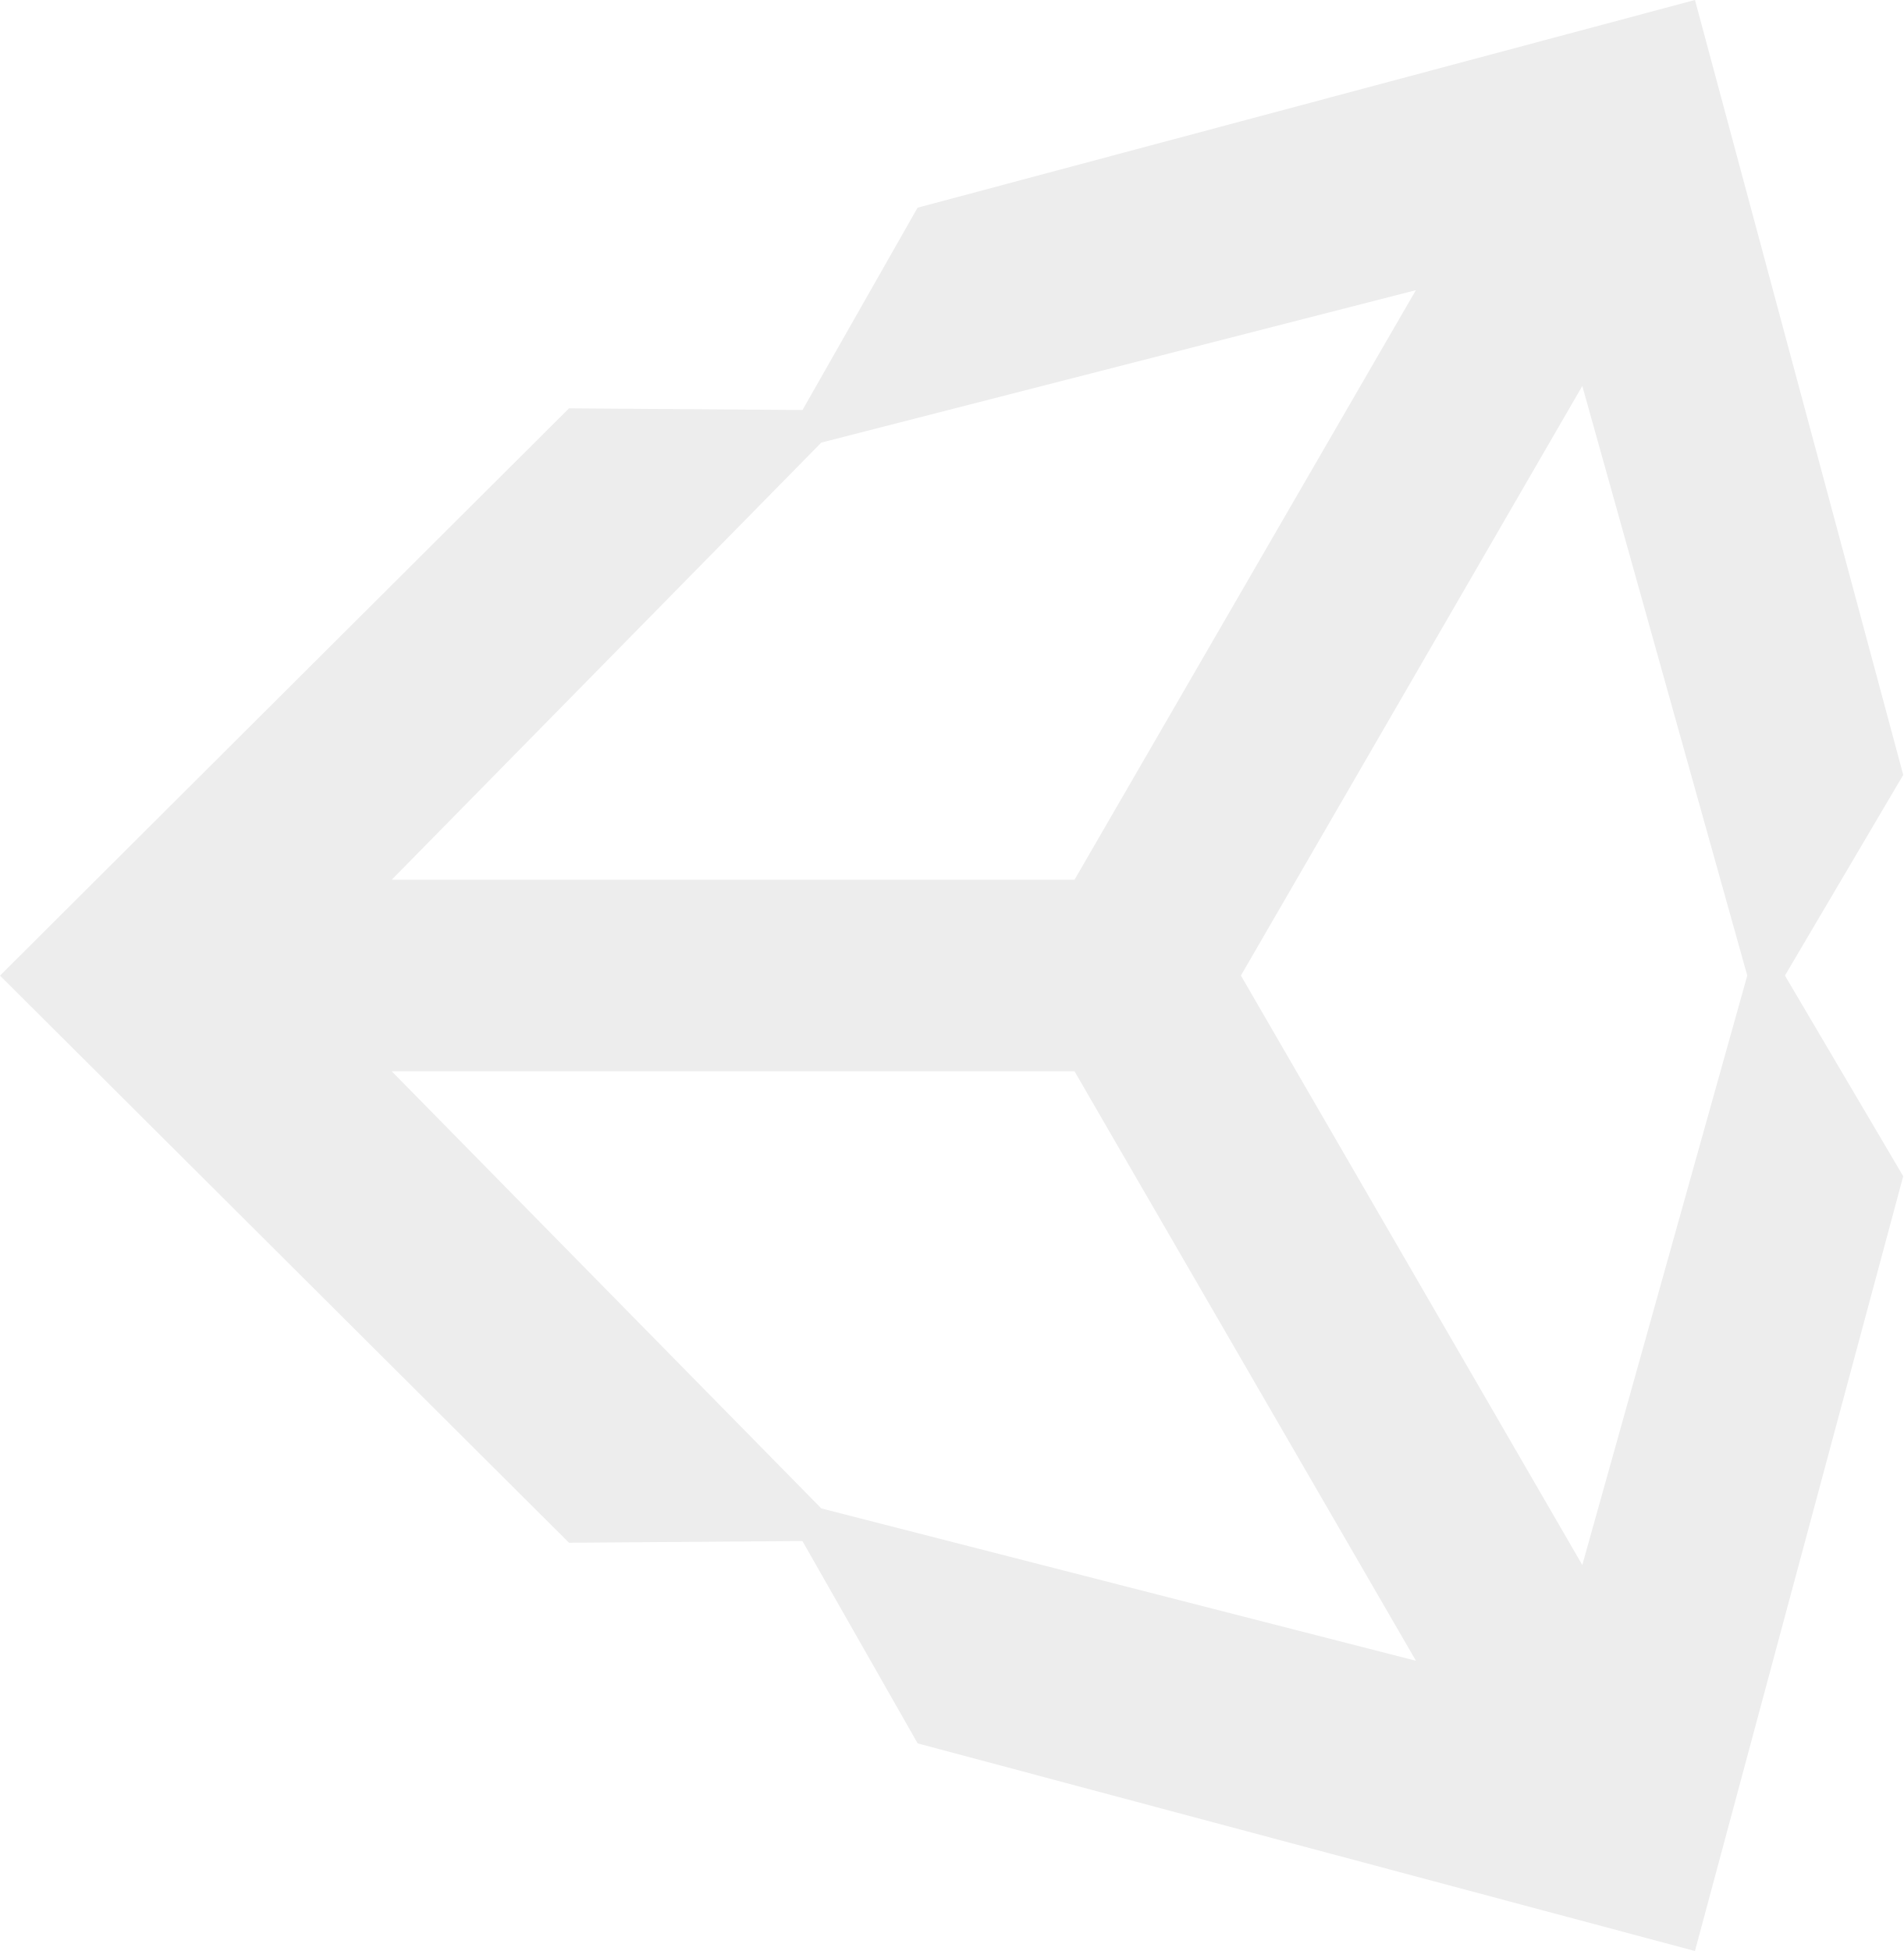
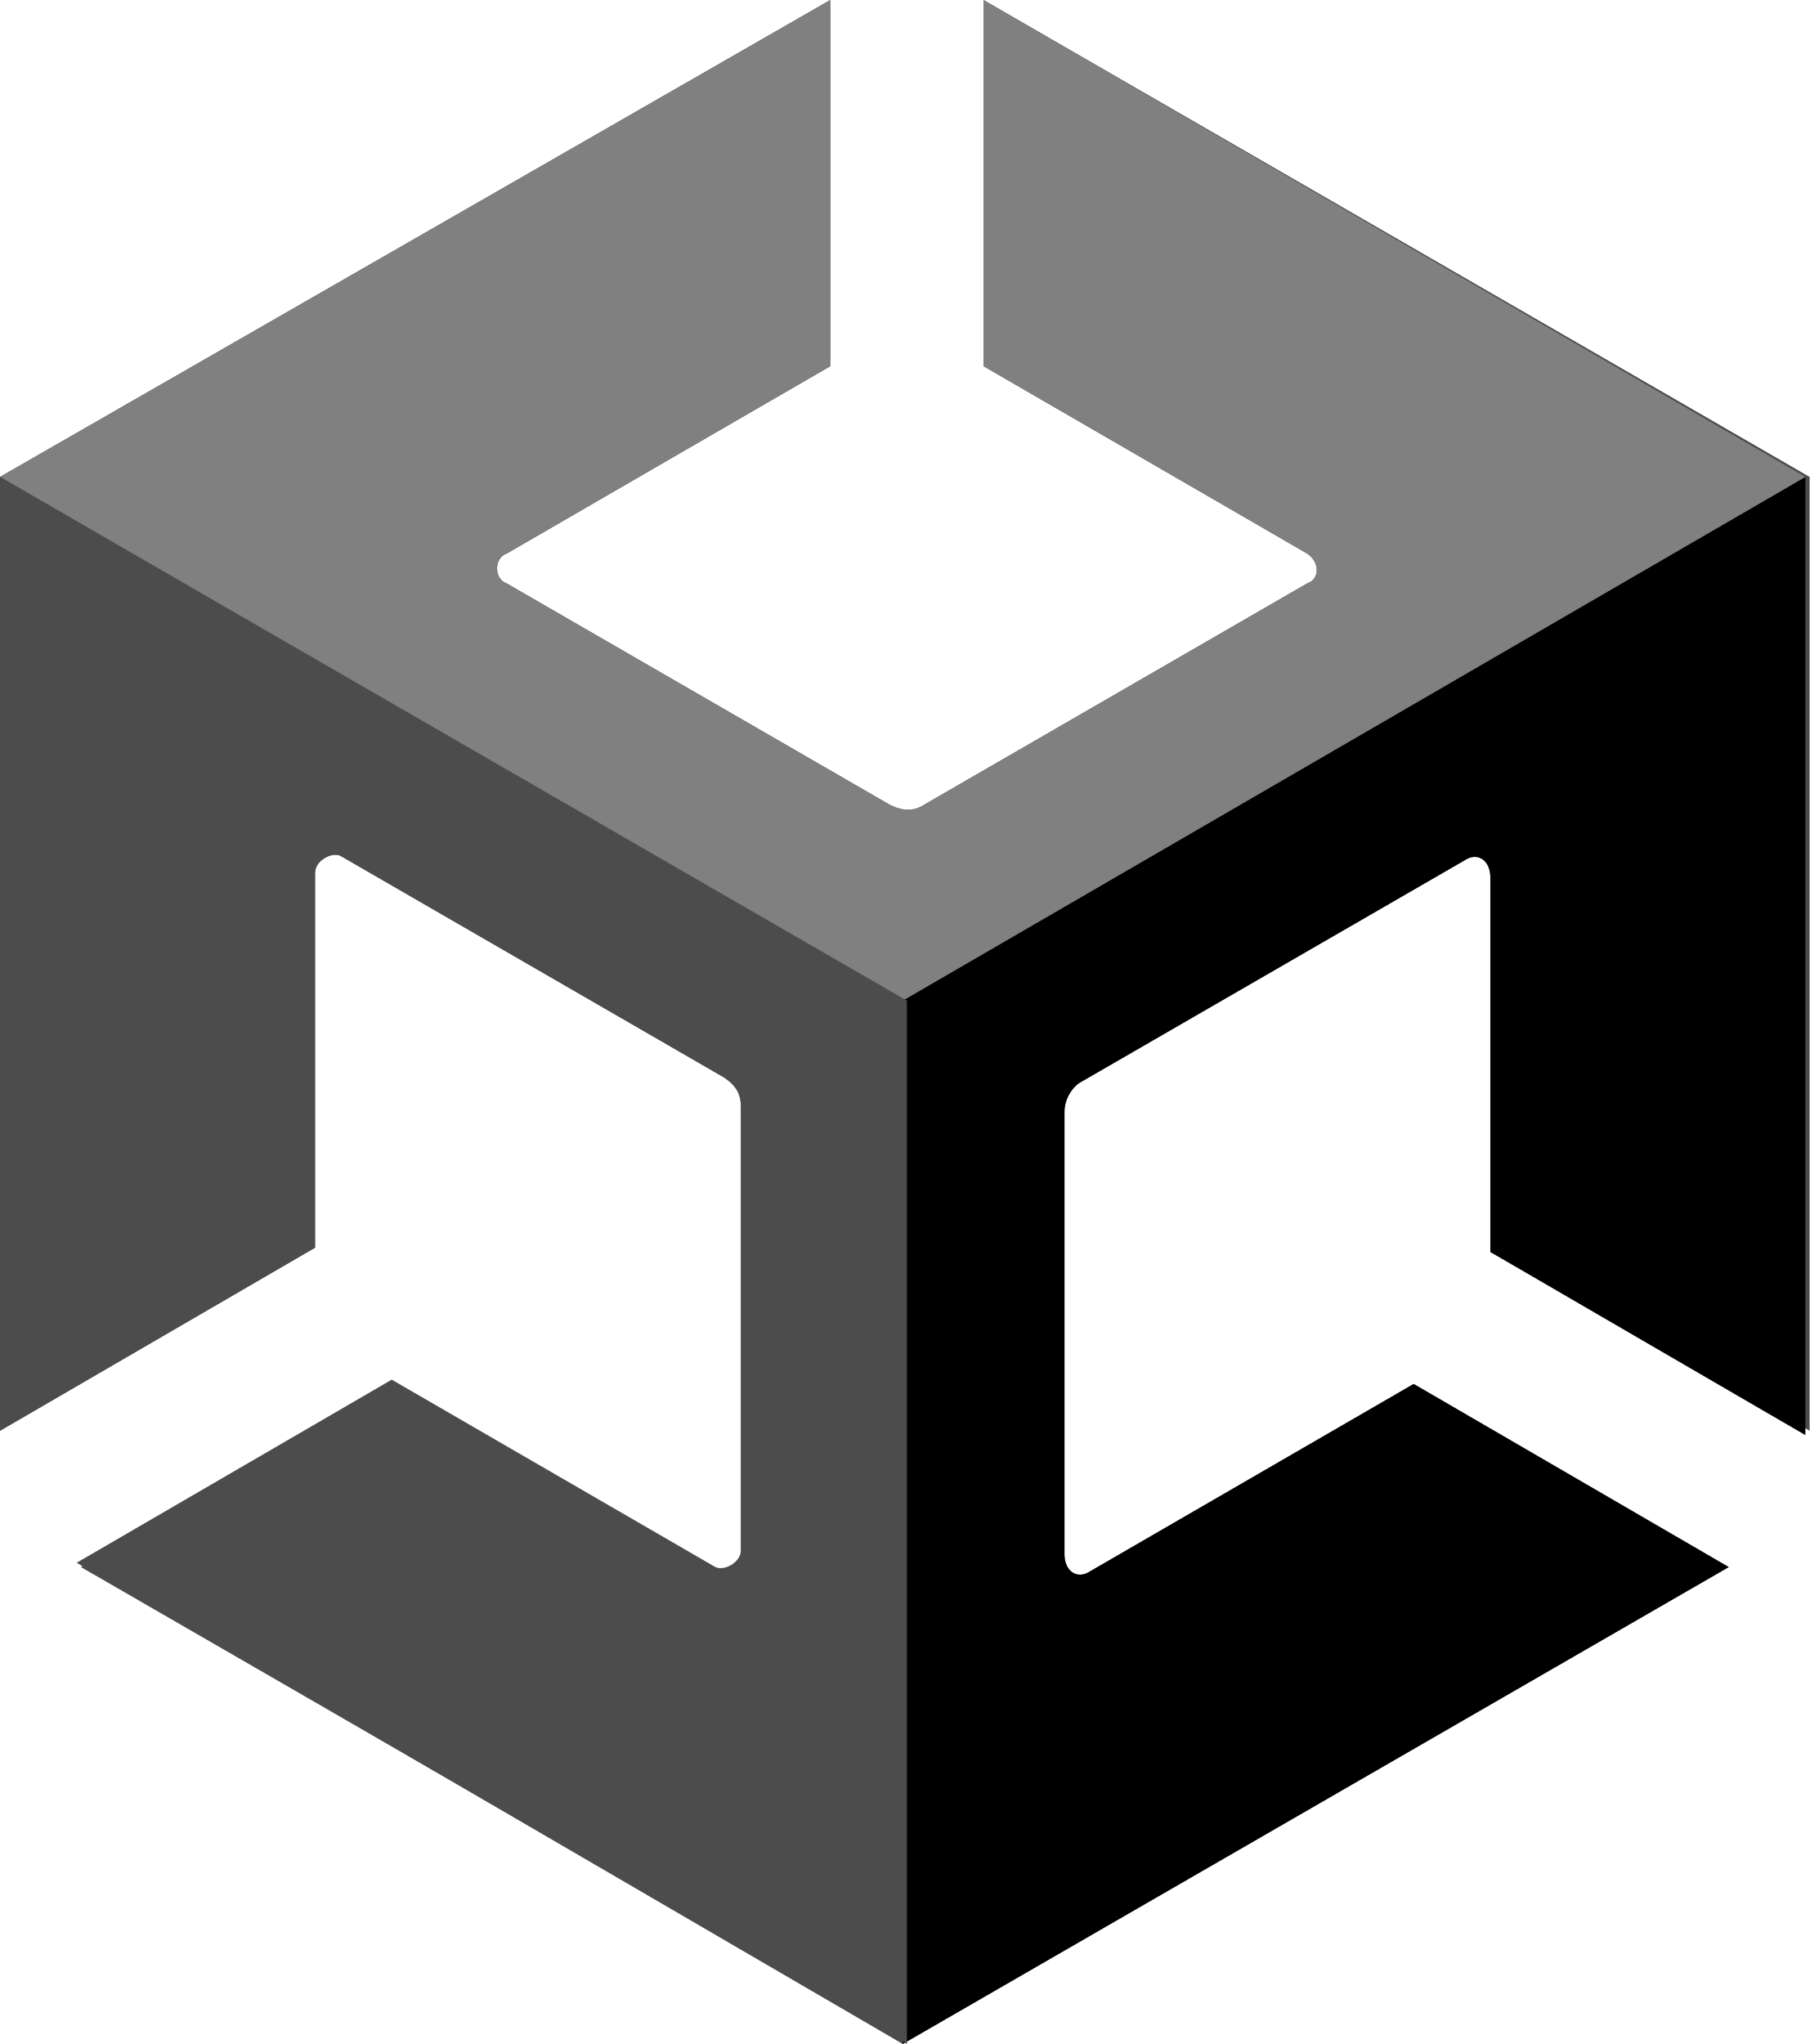
- <svg xmlns="http://www.w3.org/2000/svg" viewBox="0 0 2432.44 2493.24">
-   <path d="M1585.94,1247.26l436.32-753.42,210.83,753.42-210.84,753.25-436.31-753.25Zm-212.66,122.36,436.38,753.3-760-194.7-549-558.6Zm436.28-998.23-436.28,753.43H500.63l549-558.64Zm622.88,619.47L2166.25.57,1172.72,266,1025.64,524.54,727.21,522.4,0,1247.33l727.21,724.76h0l298.31-2.21,147.28,258.58,993.42,265.35,266.18-990.1-151.17-256.44,151.17-256.39Z" transform="translate(0 -0.57)" style="fill:#ededed" />
+ <svg xmlns="http://www.w3.org/2000/svg" id="Logo" viewBox="0 0 325.67 367.82">
+   <defs>
+     <style>
+       .cls-1, .cls-2, .cls-3 {
+         stroke-width: 0px;
+       }
+ 
+       .cls-2 {
+         fill: gray;
+       }
+ 
+       .cls-3 {
+         fill: #4c4c4c;
+       }
+     </style>
+   </defs>
+   <g id="g849">
+     <path id="path6" class="cls-3" d="M325.67,257.47V85.82L177.01,0v65.9l58.24,33.72c2.3,1.53,2.3,4.6,0,5.36l-68.97,39.85c-2.3,1.53-4.6.77-6.13,0l-68.97-39.85c-2.3-.77-2.3-4.6,0-5.36l58.24-33.72V0L0,85.82v171.65-.77.77l56.7-32.95v-67.43c0-2.3,3.07-3.83,4.6-3.07l68.97,39.85c2.3,1.53,3.07,3.07,3.07,5.36v79.69c0,2.3-3.07,3.83-4.6,3.07l-58.24-33.72-56.7,32.95,148.66,86.59,148.66-85.82-56.7-32.95-58.24,33.72c-2.3,1.53-4.6,0-4.6-3.07v-79.69c0-2.3,1.53-4.6,3.07-5.36l68.97-39.85c2.3-1.53,4.6,0,4.6,3.07v67.43l57.47,32.18Z" />
+     <path id="path8" class="cls-1" d="M162.45,367.82l148.66-85.82-56.7-32.95-58.24,33.72c-2.3,1.53-4.6,0-4.6-3.07v-79.69c0-2.3,1.53-4.6,3.07-5.36l68.97-39.85c2.3-1.53,4.6,0,4.6,3.07v67.43l56.7,32.95V85.82l-162.45,94.25v187.74Z" />
+     <path id="path10" class="cls-2" d="M177.01,0v65.9l58.24,33.72c2.3,1.53,2.3,4.6,0,5.36l-68.97,39.85c-2.3,1.53-4.6.77-6.13,0l-68.97-39.85c-2.3-.77-2.3-4.6,0-5.36l58.24-33.72V0L0,85.82l162.45,94.25,162.45-94.25L177.01,0Z" />
+     <path id="path12" class="cls-3" d="M129.5,282.76l-58.24-33.72-56.7,32.95,148.66,85.82v-187.74L0,85.82v171.65-.77.77l56.7-32.95v-67.43c0-2.3,3.07-3.83,4.6-3.07l68.97,39.85c2.3,1.53,3.07,3.07,3.07,5.36v79.69c.77,3.07-1.53,5.36-3.83,3.83Z" />
+   </g>
</svg>
